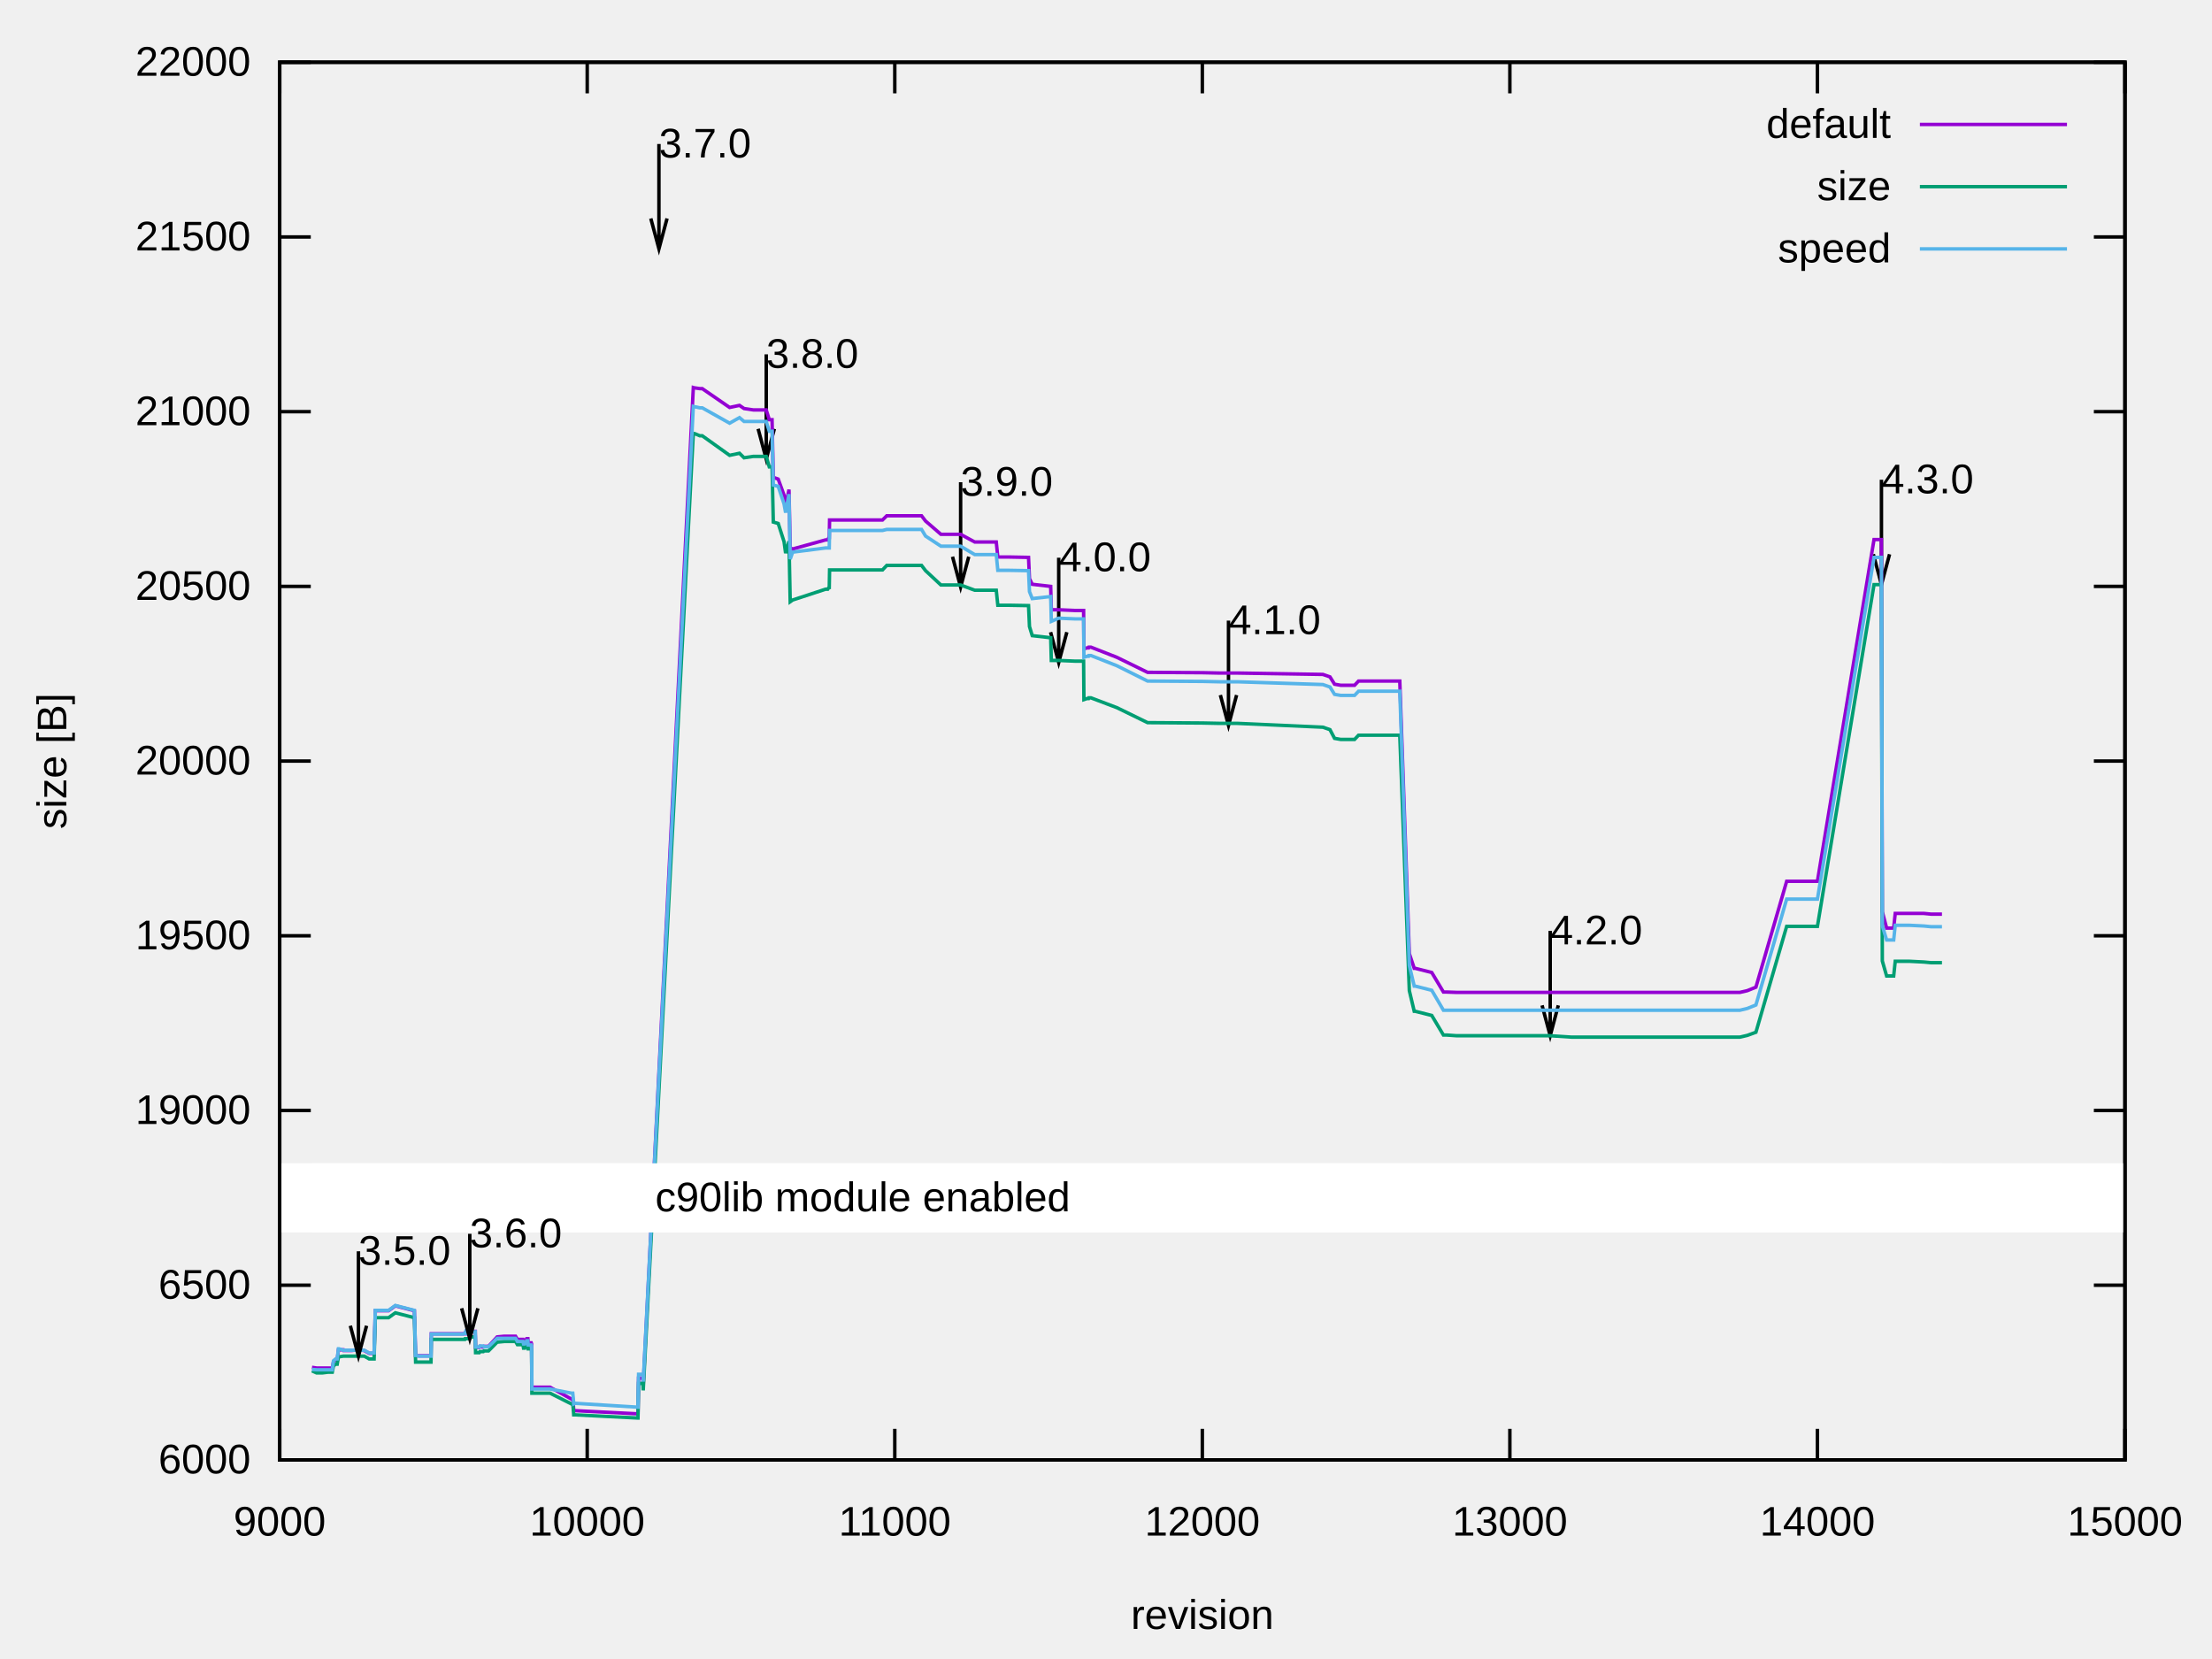
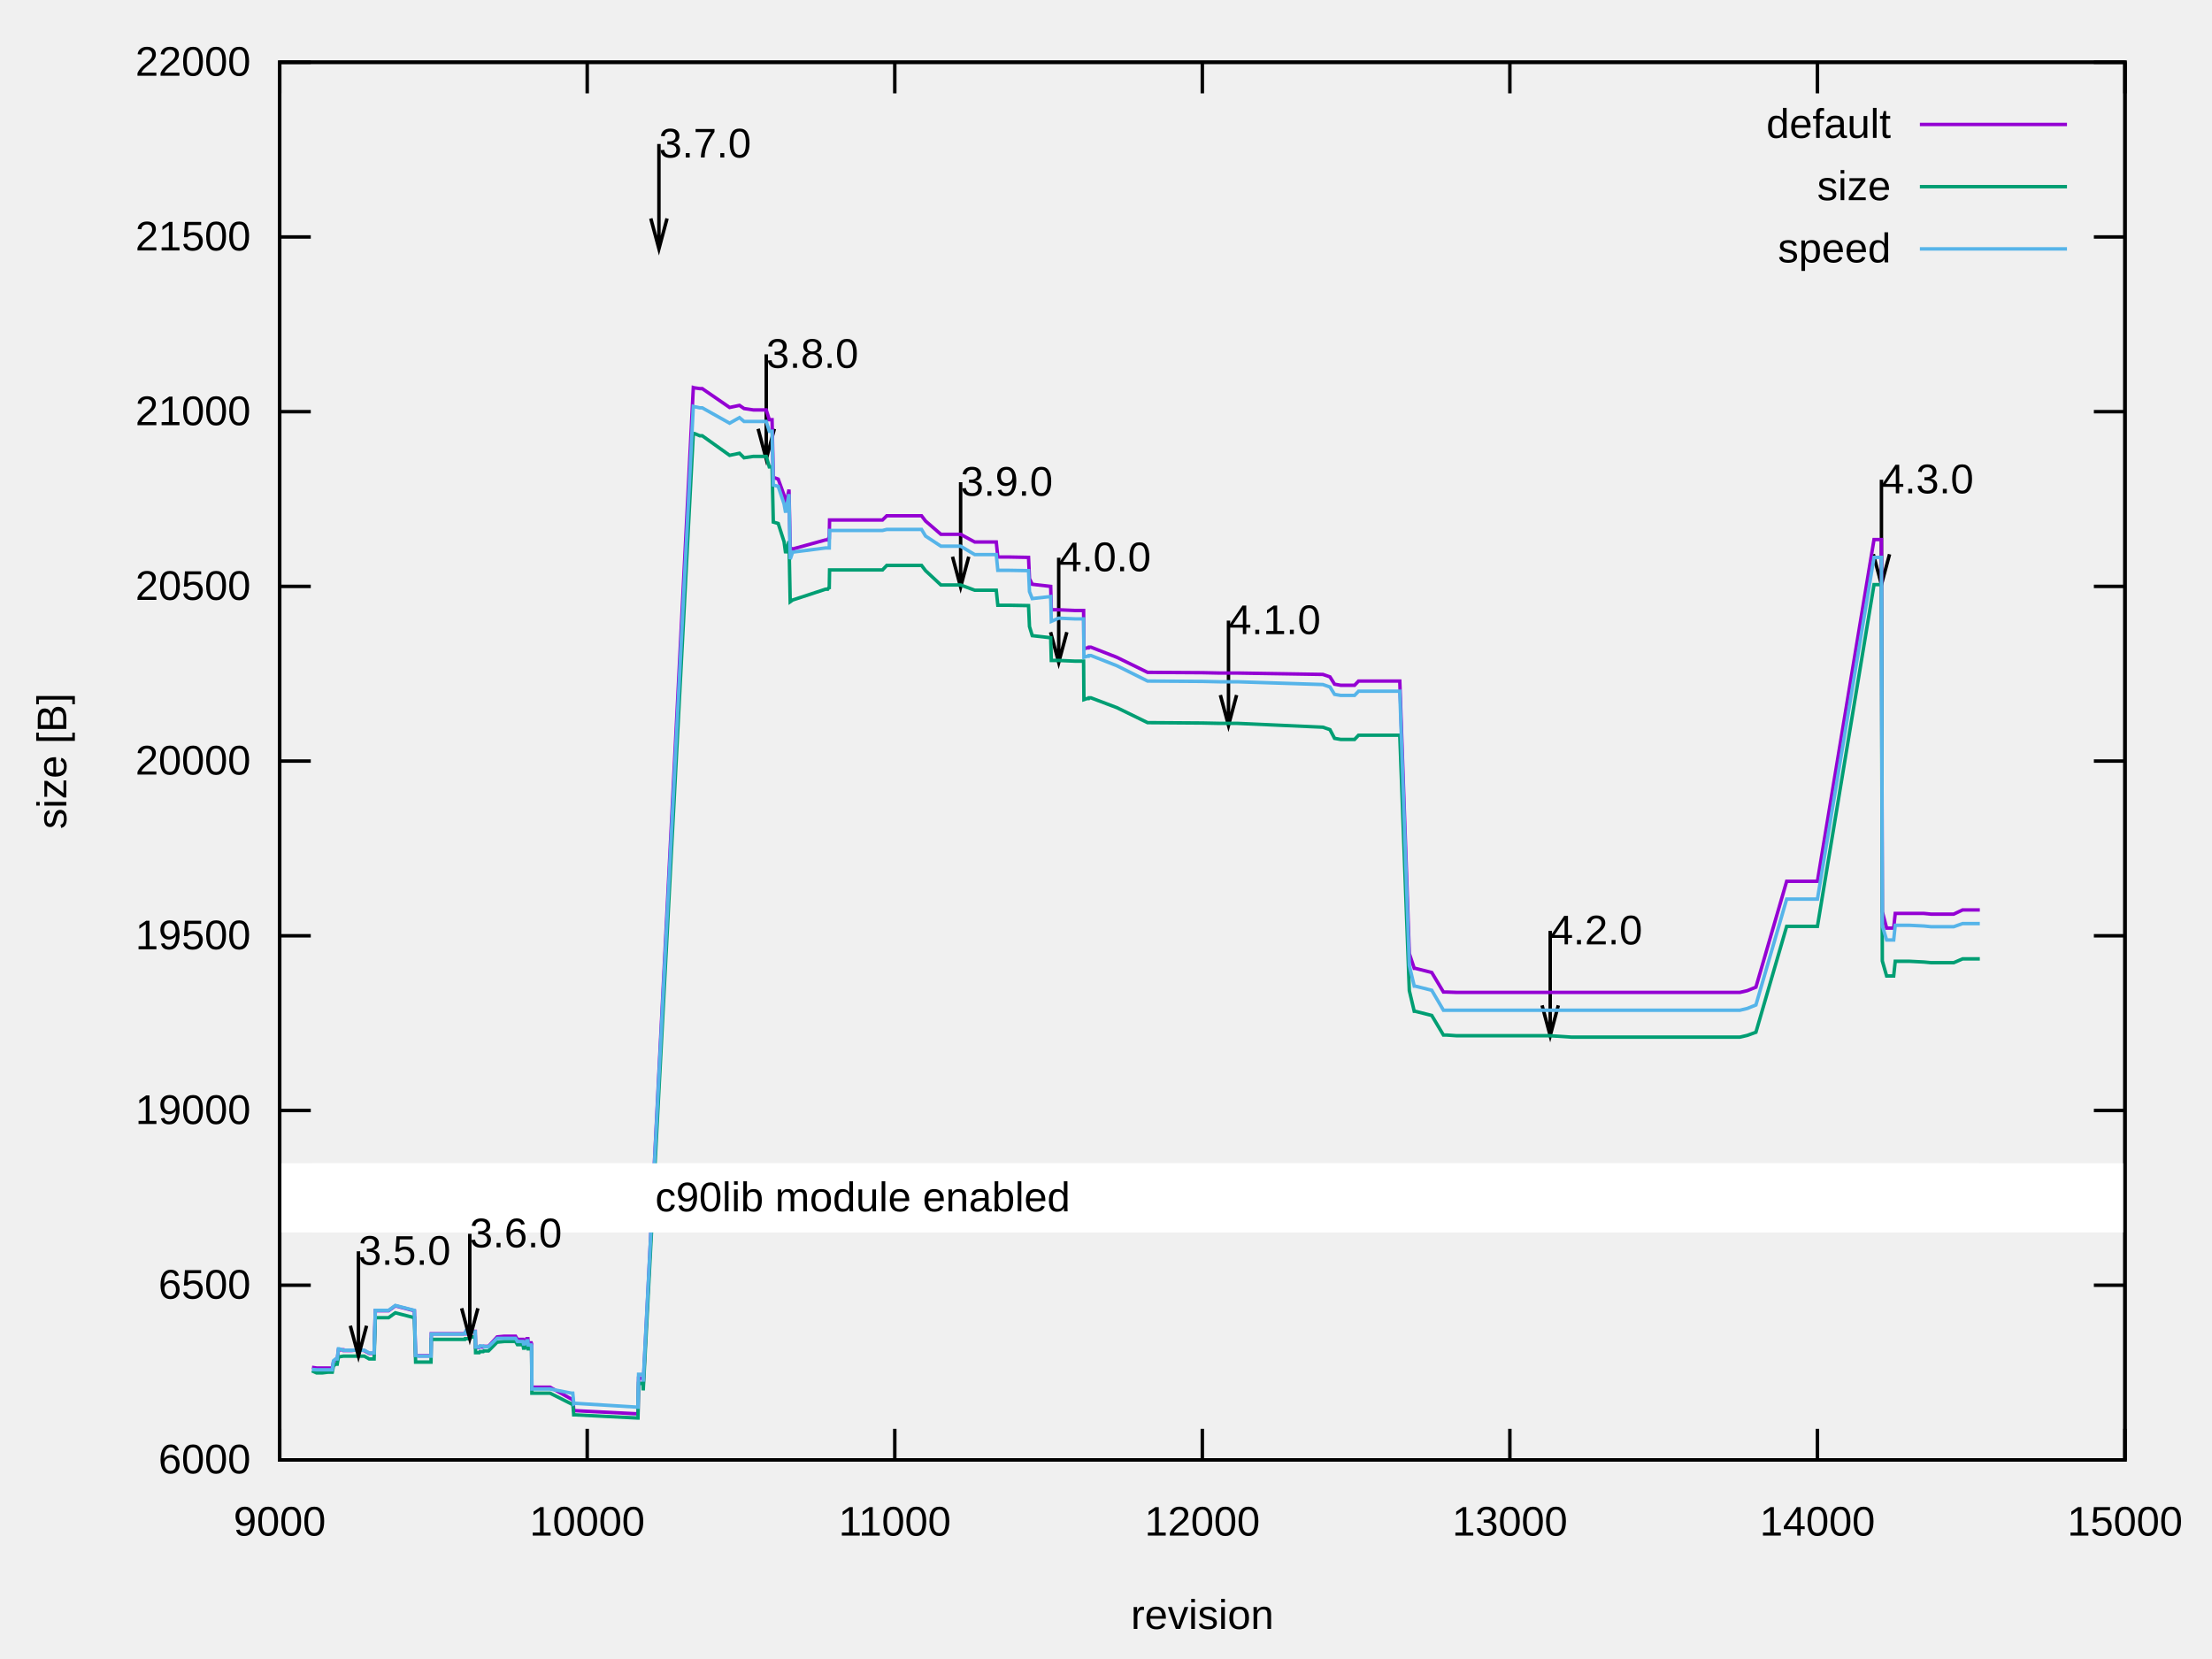
<svg xmlns="http://www.w3.org/2000/svg" xmlns:xlink="http://www.w3.org/1999/xlink" width="640" height="480" viewBox="0 0 640 480">
  <g id="gnuplot_canvas">
    <rect x="0" y="0" width="640" height="480" fill="none" />
    <defs>
      <circle id="gpDot" r="0.5" stroke-width="0.5" stroke="currentColor" />
      <path id="gpPt0" stroke-width="0.222" stroke="currentColor" d="M-1,0 h2 M0,-1 v2" />
      <path id="gpPt1" stroke-width="0.222" stroke="currentColor" d="M-1,-1 L1,1 M1,-1 L-1,1" />
      <path id="gpPt2" stroke-width="0.222" stroke="currentColor" d="M-1,0 L1,0 M0,-1 L0,1 M-1,-1 L1,1 M-1,1 L1,-1" />
      <rect id="gpPt3" stroke-width="0.222" stroke="currentColor" x="-1" y="-1" width="2" height="2" />
      <rect id="gpPt4" stroke-width="0.222" stroke="currentColor" fill="currentColor" x="-1" y="-1" width="2" height="2" />
      <circle id="gpPt5" stroke-width="0.222" stroke="currentColor" cx="0" cy="0" r="1" />
      <use xlink:href="#gpPt5" id="gpPt6" fill="currentColor" stroke="none" />
      <path id="gpPt7" stroke-width="0.222" stroke="currentColor" d="M0,-1.33 L-1.33,0.67 L1.33,0.67 z" />
      <use xlink:href="#gpPt7" id="gpPt8" fill="currentColor" stroke="none" />
      <use xlink:href="#gpPt7" id="gpPt9" stroke="currentColor" transform="rotate(180)" />
      <use xlink:href="#gpPt9" id="gpPt10" fill="currentColor" stroke="none" />
      <use xlink:href="#gpPt3" id="gpPt11" stroke="currentColor" transform="rotate(45)" />
      <use xlink:href="#gpPt11" id="gpPt12" fill="currentColor" stroke="none" />
      <path id="gpPt13" stroke-width="0.222" stroke="currentColor" d="M0,1.330 L1.265,0.411 L0.782,-1.067 L-0.782,-1.076 L-1.265,0.411 z" />
      <use xlink:href="#gpPt13" id="gpPt14" fill="currentColor" stroke="none" />
      <filter id="textbox" filterUnits="objectBoundingBox" x="0" y="0" height="1" width="1">
        <feFlood flood-color="white" flood-opacity="1" result="bgnd" />
        <feComposite in="SourceGraphic" in2="bgnd" operator="atop" />
      </filter>
      <filter id="greybox" filterUnits="objectBoundingBox" x="0" y="0" height="1" width="1">
        <feFlood flood-color="lightgrey" flood-opacity="1" result="grey" />
        <feComposite in="SourceGraphic" in2="grey" operator="atop" />
      </filter>
    </defs>
    <g fill="none" color="white" stroke="currentColor" stroke-width="1.00" stroke-linecap="butt" stroke-linejoin="miter">
</g>
    <g fill="none" color="black" stroke="currentColor" stroke-width="1.00" stroke-linecap="butt" stroke-linejoin="miter">
      <path stroke="black" d="M80.92,422.40 L89.92,422.40 M614.82,422.40 L605.82,422.40  " />
      <g transform="translate(72.53,426.30)" stroke="none" fill="black" font-family="Arial" font-size="12.00" text-anchor="end">
        <text>
          <tspan font-family="Arial">6000</tspan>
        </text>
      </g>
    </g>
    <g fill="none" color="black" stroke="currentColor" stroke-width="1.00" stroke-linecap="butt" stroke-linejoin="miter">
      <path stroke="black" d="M80.92,371.85 L89.92,371.85 M614.82,371.85 L605.82,371.85  " />
      <g transform="translate(72.53,375.75)" stroke="none" fill="black" font-family="Arial" font-size="12.00" text-anchor="end">
        <text>
          <tspan font-family="Arial">6500</tspan>
        </text>
      </g>
    </g>
    <g fill="none" color="black" stroke="currentColor" stroke-width="1.00" stroke-linecap="butt" stroke-linejoin="miter">
      <path stroke="black" d="M80.92,321.30 L89.92,321.30 M614.82,321.30 L605.82,321.30  " />
      <g transform="translate(72.53,325.20)" stroke="none" fill="black" font-family="Arial" font-size="12.00" text-anchor="end">
        <text>
          <tspan font-family="Arial">19000</tspan>
        </text>
      </g>
    </g>
    <g fill="none" color="black" stroke="currentColor" stroke-width="1.00" stroke-linecap="butt" stroke-linejoin="miter">
      <path stroke="black" d="M80.92,270.75 L89.92,270.75 M614.82,270.75 L605.82,270.75  " />
      <g transform="translate(72.53,274.65)" stroke="none" fill="black" font-family="Arial" font-size="12.00" text-anchor="end">
        <text>
          <tspan font-family="Arial">19500</tspan>
        </text>
      </g>
    </g>
    <g fill="none" color="black" stroke="currentColor" stroke-width="1.00" stroke-linecap="butt" stroke-linejoin="miter">
      <path stroke="black" d="M80.92,220.20 L89.92,220.20 M614.82,220.20 L605.82,220.20  " />
      <g transform="translate(72.53,224.10)" stroke="none" fill="black" font-family="Arial" font-size="12.00" text-anchor="end">
        <text>
          <tspan font-family="Arial">20000</tspan>
        </text>
      </g>
    </g>
    <g fill="none" color="black" stroke="currentColor" stroke-width="1.00" stroke-linecap="butt" stroke-linejoin="miter">
      <path stroke="black" d="M80.92,169.66 L89.92,169.66 M614.82,169.66 L605.82,169.66  " />
      <g transform="translate(72.53,173.56)" stroke="none" fill="black" font-family="Arial" font-size="12.00" text-anchor="end">
        <text>
          <tspan font-family="Arial">20500</tspan>
        </text>
      </g>
    </g>
    <g fill="none" color="black" stroke="currentColor" stroke-width="1.00" stroke-linecap="butt" stroke-linejoin="miter">
      <path stroke="black" d="M80.92,119.11 L89.92,119.11 M614.82,119.11 L605.82,119.11  " />
      <g transform="translate(72.53,123.01)" stroke="none" fill="black" font-family="Arial" font-size="12.00" text-anchor="end">
        <text>
          <tspan font-family="Arial">21000</tspan>
        </text>
      </g>
    </g>
    <g fill="none" color="black" stroke="currentColor" stroke-width="1.00" stroke-linecap="butt" stroke-linejoin="miter">
      <path stroke="black" d="M80.92,68.56 L89.92,68.56 M614.82,68.56 L605.82,68.56  " />
      <g transform="translate(72.53,72.46)" stroke="none" fill="black" font-family="Arial" font-size="12.00" text-anchor="end">
        <text>
          <tspan font-family="Arial">21500</tspan>
        </text>
      </g>
    </g>
    <g fill="none" color="black" stroke="currentColor" stroke-width="1.00" stroke-linecap="butt" stroke-linejoin="miter">
      <path stroke="black" d="M80.92,18.01 L89.92,18.01 M614.82,18.01 L605.82,18.01  " />
      <g transform="translate(72.53,21.91)" stroke="none" fill="black" font-family="Arial" font-size="12.00" text-anchor="end">
        <text>
          <tspan font-family="Arial">22000</tspan>
        </text>
      </g>
    </g>
    <g fill="none" color="black" stroke="currentColor" stroke-width="1.00" stroke-linecap="butt" stroke-linejoin="miter">
      <path stroke="black" d="M80.92,422.40 L80.92,413.40 M80.92,18.01 L80.92,27.01  " />
      <g transform="translate(80.92,444.30)" stroke="none" fill="black" font-family="Arial" font-size="12.00" text-anchor="middle">
        <text>
          <tspan font-family="Arial"> 9000</tspan>
        </text>
      </g>
    </g>
    <g fill="none" color="black" stroke="currentColor" stroke-width="1.00" stroke-linecap="butt" stroke-linejoin="miter">
      <path stroke="black" d="M169.90,422.40 L169.90,413.40 M169.90,18.01 L169.90,27.01  " />
      <g transform="translate(169.90,444.30)" stroke="none" fill="black" font-family="Arial" font-size="12.00" text-anchor="middle">
        <text>
          <tspan font-family="Arial"> 10000</tspan>
        </text>
      </g>
    </g>
    <g fill="none" color="black" stroke="currentColor" stroke-width="1.00" stroke-linecap="butt" stroke-linejoin="miter">
      <path stroke="black" d="M258.89,422.40 L258.89,413.40 M258.89,18.01 L258.89,27.01  " />
      <g transform="translate(258.89,444.30)" stroke="none" fill="black" font-family="Arial" font-size="12.00" text-anchor="middle">
        <text>
          <tspan font-family="Arial"> 11000</tspan>
        </text>
      </g>
    </g>
    <g fill="none" color="black" stroke="currentColor" stroke-width="1.00" stroke-linecap="butt" stroke-linejoin="miter">
      <path stroke="black" d="M347.87,422.40 L347.87,413.40 M347.87,18.01 L347.87,27.01  " />
      <g transform="translate(347.87,444.30)" stroke="none" fill="black" font-family="Arial" font-size="12.00" text-anchor="middle">
        <text>
          <tspan font-family="Arial"> 12000</tspan>
        </text>
      </g>
    </g>
    <g fill="none" color="black" stroke="currentColor" stroke-width="1.00" stroke-linecap="butt" stroke-linejoin="miter">
      <path stroke="black" d="M436.85,422.40 L436.85,413.40 M436.85,18.01 L436.85,27.01  " />
      <g transform="translate(436.85,444.30)" stroke="none" fill="black" font-family="Arial" font-size="12.00" text-anchor="middle">
        <text>
          <tspan font-family="Arial"> 13000</tspan>
        </text>
      </g>
    </g>
    <g fill="none" color="black" stroke="currentColor" stroke-width="1.00" stroke-linecap="butt" stroke-linejoin="miter">
      <path stroke="black" d="M525.84,422.40 L525.84,413.40 M525.84,18.01 L525.84,27.01  " />
      <g transform="translate(525.84,444.30)" stroke="none" fill="black" font-family="Arial" font-size="12.00" text-anchor="middle">
        <text>
          <tspan font-family="Arial"> 14000</tspan>
        </text>
      </g>
    </g>
    <g fill="none" color="black" stroke="currentColor" stroke-width="1.00" stroke-linecap="butt" stroke-linejoin="miter">
      <path stroke="black" d="M614.82,422.40 L614.82,413.40 M614.82,18.01 L614.82,27.01  " />
      <g transform="translate(614.82,444.30)" stroke="none" fill="black" font-family="Arial" font-size="12.00" text-anchor="middle">
        <text>
          <tspan font-family="Arial"> 15000</tspan>
        </text>
      </g>
    </g>
    <g fill="none" color="black" stroke="currentColor" stroke-width="1.00" stroke-linecap="butt" stroke-linejoin="miter">
</g>
    <g fill="none" color="black" stroke="currentColor" stroke-width="1.00" stroke-linecap="butt" stroke-linejoin="miter">
      <path stroke="black" d="M80.92,18.01 L80.92,422.40 L614.82,422.40 L614.82,18.01 L80.92,18.01 Z  " />
      <g transform="translate(190.64,45.57)" stroke="none" fill="black" font-family="Arial" font-size="12.00" text-anchor="start">
        <text>
          <tspan font-family="Arial">3.7.0</tspan>
        </text>
      </g>
      <g transform="translate(221.69,106.43)" stroke="none" fill="black" font-family="Arial" font-size="12.00" text-anchor="start">
        <text>
          <tspan font-family="Arial">3.8.0</tspan>
        </text>
      </g>
      <g transform="translate(277.93,143.43)" stroke="none" fill="black" font-family="Arial" font-size="12.00" text-anchor="start">
        <text>
          <tspan font-family="Arial">3.9.0</tspan>
        </text>
      </g>
      <g transform="translate(306.31,165.27)" stroke="none" fill="black" font-family="Arial" font-size="12.00" text-anchor="start">
        <text>
          <tspan font-family="Arial">4.0.0</tspan>
        </text>
      </g>
      <g transform="translate(355.43,183.46)" stroke="none" fill="black" font-family="Arial" font-size="12.00" text-anchor="start">
        <text>
          <tspan font-family="Arial">4.1.0</tspan>
        </text>
      </g>
      <g transform="translate(448.51,273.24)" stroke="none" fill="black" font-family="Arial" font-size="12.00" text-anchor="start">
        <text>
          <tspan font-family="Arial">4.2.0</tspan>
        </text>
      </g>
      <g transform="translate(544.35,142.72)" stroke="none" fill="black" font-family="Arial" font-size="12.00" text-anchor="start">
        <text>
          <tspan font-family="Arial">4.3.0</tspan>
        </text>
      </g>
    </g>
    <g fill="none" color="black" stroke="black" stroke-width="20.00" stroke-linecap="butt" stroke-linejoin="miter">
</g>
    <g fill="none" color="black" stroke="currentColor" stroke-width="20.00" stroke-linecap="butt" stroke-linejoin="miter">
      <path stroke="white" d="M80.93,346.57 L614.83,346.57  " />
    </g>
    <g fill="none" color="black" stroke="white" stroke-width="1.00" stroke-linecap="butt" stroke-linejoin="miter">
      <path stroke="black" d="M188.30,63.21 L190.65,71.99 L193.00,63.21 M190.65,41.66 L190.65,71.99 M219.35,124.07 L221.70,132.85 L224.05,124.07   M221.70,102.52 L221.70,132.85 M275.59,161.07 L277.94,169.85 L280.29,161.07 M277.94,139.52 L277.94,169.85 M303.97,182.91   L306.32,191.69 L308.67,182.91 M306.32,161.36 L306.32,191.69 M353.09,201.10 L355.44,209.88 L357.79,201.10 M355.44,179.55   L355.44,209.88 M446.17,290.88 L448.52,299.66 L450.87,290.88 M448.52,269.33 L448.52,299.66 M542.01,160.36 L544.36,169.14   L546.71,160.36 M544.36,138.81 L544.36,169.14  " />
    </g>
    <g fill="none" color="black" stroke="currentColor" stroke-width="1.00" stroke-linecap="butt" stroke-linejoin="miter">
      <g transform="translate(19.18,220.21) rotate(270)" stroke="none" fill="black" font-family="Arial" font-size="12.00" text-anchor="middle">
        <text>
          <tspan font-family="Arial">size [B]</tspan>
        </text>
      </g>
    </g>
    <g fill="none" color="black" stroke="currentColor" stroke-width="1.00" stroke-linecap="butt" stroke-linejoin="miter">
      <g transform="translate(347.87,471.30)" stroke="none" fill="black" font-family="Arial" font-size="12.00" text-anchor="middle">
        <text>
          <tspan font-family="Arial">revision</tspan>
        </text>
      </g>
    </g>
    <g fill="none" color="black" stroke="currentColor" stroke-width="1.00" stroke-linecap="butt" stroke-linejoin="miter">
</g>
    <g id="gnuplot_plot_1">
      <g fill="none" color="black" stroke="currentColor" stroke-width="1.00" stroke-linecap="butt" stroke-linejoin="miter">
        <g transform="translate(547.09,39.91)" stroke="none" fill="black" font-family="Arial" font-size="12.00" text-anchor="end">
          <text>
            <tspan font-family="Arial">default</tspan>
          </text>
        </g>
      </g>
      <g fill="none" color="black" stroke="currentColor" stroke-width="1.00" stroke-linecap="butt" stroke-linejoin="miter">
-         <path stroke="rgb(148,   0, 211)" d="M555.48,36.01 L598.04,36.01 M90.26,395.61 L91.60,395.81 L91.95,395.81 L92.22,395.81 L93.20,395.81 L94.89,395.81   L96.14,395.81 L96.49,393.99 L97.11,393.49 L97.56,393.49 L97.92,390.55 L98.09,390.55 L99.34,390.55 L99.43,390.76   L100.32,390.76 L101.65,390.76 L103.70,390.55 L105.39,390.76 L106.81,391.57 L108.24,391.57 L108.59,379.23 L109.31,379.23   L112.42,379.23 L114.38,377.82 L119.89,379.23 L120.25,392.27 L120.52,392.27 L121.14,392.27 L121.94,392.27 L123.45,392.27   L124.25,392.27 L124.70,392.27 L124.79,385.90 L125.23,385.90 L127.28,385.90 L128.97,385.90 L129.86,385.90 L131.46,385.90   L132.62,385.90 L133.33,385.90 L133.95,385.90 L134.40,385.90 L134.49,385.90 L134.58,385.70 L134.67,385.90 L135.91,385.90   L136.45,385.40 L137.16,385.20 L137.42,385.20 L137.51,385.20 L137.60,389.85 L137.69,389.85 L137.87,389.85 L138.31,389.85   L138.40,389.85 L138.67,389.85 L138.85,389.54 L139.03,389.54 L139.12,389.54 L139.56,389.75 L139.83,389.75 L140.00,389.54   L140.09,389.54 L140.18,389.54 L141.34,389.54 L143.83,386.81 L145.88,386.61 L146.77,386.61 L147.39,386.61 L147.75,386.61   L148.64,386.61 L148.90,386.61 L148.99,386.61 L149.08,386.61 L149.17,386.61 L149.70,387.52 L150.68,387.52 L151.22,387.52   L151.31,387.52 L151.48,388.33 L151.84,388.33 L152.37,387.32 L152.73,387.32 L152.82,388.53 L153.44,388.53 L153.71,388.53   L153.80,388.84 L153.89,401.37 L154.78,401.37 L154.95,401.37 L155.31,401.37 L159.14,401.37 L165.37,404.81 L165.72,404.81   L165.90,406.63 L165.99,407.94 L166.43,408.15 L184.41,409.06 L184.59,409.06 L184.76,398.74 L185.39,398.74 L186.01,398.74   L186.10,400.87 L200.60,112.13 L200.96,112.23 L201.05,112.23 L202.47,112.44 L202.56,112.44 L203.18,112.44 L211.10,117.89   L213.95,117.29 L215.28,118.20 L217.95,118.60 L219.56,118.60 L221.69,118.60 L222.58,121.43 L223.38,121.43 L223.74,138.11   L225.16,138.62 L226.85,143.27 L227.30,146.30 L228.28,141.65 L228.63,158.54 L229.34,158.84 L238.87,156.21 L239.49,156.21   L239.84,155.50 L239.93,155.50 L240.02,150.45 L240.20,150.45 L241.09,150.45 L249.99,150.45 L255.33,150.45 L256.57,149.23   L266.63,149.23 L267.79,150.75 L272.23,154.59 L277.93,154.59 L282.02,156.82 L288.25,156.82 L288.70,161.16 L291.90,161.16   L297.59,161.27 L297.86,167.43 L298.66,169.05 L304.00,169.66 L304.18,176.43 L306.31,176.43 L311.03,176.63 L313.52,176.63   L313.61,187.75 L314.50,187.45 L314.95,187.45 L315.04,187.25 L315.57,187.25 L315.66,187.25 L323.13,190.18 L332.03,194.53   L347.96,194.63 L352.85,194.73 L355.43,194.73 L356.59,194.73 L356.77,194.73 L356.95,194.73 L357.30,194.73 L357.57,194.73   L358.01,194.73 L382.75,195.13 L384.80,195.84 L386.13,197.96 L387.91,198.27 L389.16,198.27 L391.29,198.27 L391.92,198.27   L393.07,197.05 L405.00,197.05 L407.76,275.91 L409.18,280.16 L409.45,280.16 L414.25,281.37 L417.63,287.03 L418.61,287.03   L421.46,287.13 L424.57,287.13 L425.73,287.13 L427.15,287.13 L427.96,287.13 L434.09,287.13 L448.51,287.13 L454.65,287.13   L463.55,287.13 L480.90,287.13 L498.16,287.13 L499.05,287.13 L499.94,287.13 L503.41,287.13 L505.55,286.63 L508.04,285.62   L516.94,254.98 L525.84,254.98 L542.21,156.11 L544.35,156.11 L544.61,263.78 L545.86,268.53 L546.75,268.53 L547.01,268.53   L547.73,268.53 L547.90,268.53 L548.35,264.28 L552.53,264.28 L556.62,264.28 L558.76,264.49 L561.25,264.49 L561.87,264.49    " />
+         <path stroke="rgb(148,   0, 211)" d="M555.48,36.01 L598.04,36.01 M90.26,395.61 L91.60,395.81 L91.95,395.81 L92.22,395.81 L93.20,395.81 L94.89,395.81   L96.14,395.81 L96.49,393.99 L97.11,393.49 L97.56,393.49 L97.92,390.55 L98.09,390.55 L99.34,390.55 L99.43,390.76   L100.32,390.76 L101.65,390.76 L103.70,390.55 L105.39,390.76 L106.81,391.57 L108.24,391.57 L108.59,379.23 L109.31,379.23   L112.42,379.23 L114.38,377.82 L119.89,379.23 L120.25,392.27 L120.52,392.27 L121.14,392.27 L121.94,392.27 L123.45,392.27   L124.25,392.27 L124.70,392.27 L124.79,385.90 L125.23,385.90 L127.28,385.90 L128.97,385.90 L129.86,385.90 L131.46,385.90   L132.62,385.90 L133.33,385.90 L133.95,385.90 L134.40,385.90 L134.49,385.90 L134.58,385.70 L134.67,385.90 L135.91,385.90   L136.45,385.40 L137.16,385.20 L137.42,385.20 L137.51,385.20 L137.60,389.85 L137.69,389.85 L137.87,389.85 L138.31,389.85   L138.40,389.85 L138.67,389.85 L138.85,389.54 L139.03,389.54 L139.12,389.54 L139.56,389.75 L139.83,389.75 L140.00,389.54   L140.09,389.54 L140.18,389.54 L141.34,389.54 L143.83,386.81 L145.88,386.61 L146.77,386.61 L147.39,386.61 L147.75,386.61   L148.64,386.61 L148.90,386.61 L148.99,386.61 L149.08,386.61 L149.17,386.61 L149.70,387.52 L150.68,387.52 L151.22,387.52   L151.31,387.52 L151.48,388.33 L151.84,388.33 L152.37,387.32 L152.73,387.32 L152.82,388.53 L153.44,388.53 L153.71,388.53   L153.80,388.84 L153.89,401.37 L154.78,401.37 L154.95,401.37 L155.31,401.37 L159.14,401.37 L165.37,404.81 L165.72,404.81   L165.90,406.63 L165.99,407.94 L166.43,408.15 L184.41,409.06 L184.59,409.06 L184.76,398.74 L185.39,398.74 L186.01,398.74   L186.10,400.87 L200.60,112.13 L200.96,112.23 L201.05,112.23 L202.47,112.44 L202.56,112.44 L203.18,112.44 L211.10,117.89   L213.95,117.29 L215.28,118.20 L217.95,118.60 L219.56,118.60 L221.69,118.60 L222.58,121.43 L223.38,121.43 L223.74,138.11   L225.16,138.62 L226.85,143.27 L227.30,146.30 L228.28,141.65 L228.63,158.54 L229.34,158.84 L238.87,156.21 L239.49,156.21   L239.84,155.50 L239.93,155.50 L240.02,150.45 L240.20,150.45 L241.09,150.45 L249.99,150.45 L255.33,150.45 L256.57,149.23   L266.63,149.23 L267.79,150.75 L272.23,154.59 L277.93,154.59 L282.02,156.82 L288.25,156.82 L288.70,161.16 L291.90,161.16   L297.59,161.27 L297.86,167.43 L298.66,169.05 L304.00,169.66 L304.18,176.43 L306.31,176.43 L311.03,176.63 L313.52,176.63   L313.61,187.75 L314.50,187.45 L314.95,187.45 L315.04,187.25 L315.57,187.25 L315.66,187.25 L323.13,190.18 L332.03,194.53   L347.96,194.63 L352.85,194.73 L355.43,194.73 L356.59,194.73 L356.77,194.73 L356.95,194.73 L357.30,194.73 L357.57,194.73   L358.01,194.73 L382.75,195.13 L384.80,195.84 L386.13,197.96 L387.91,198.27 L389.16,198.27 L391.29,198.27 L391.92,198.27   L393.07,197.05 L405.00,197.05 L407.76,275.91 L409.18,280.16 L409.45,280.16 L414.25,281.37 L417.63,287.03 L418.61,287.03   L421.46,287.13 L424.57,287.13 L425.73,287.13 L427.15,287.13 L427.96,287.13 L434.09,287.13 L448.51,287.13 L454.65,287.13   L463.55,287.13 L480.90,287.13 L498.16,287.13 L499.05,287.13 L499.94,287.13 L503.41,287.13 L505.55,286.63 L508.04,285.62   L516.94,254.98 L525.84,254.98 L542.21,156.11 L544.35,156.11 L544.61,263.78 L545.86,268.53 L546.75,268.53 L547.01,268.53   L547.73,268.53 L547.90,268.53 L548.35,264.28 L552.53,264.28 L556.62,264.28 L558.76,264.49 L561.25,264.49 L561.87,264.49   L565.26,264.49 L567.84,263.27 L571.22,263.27 L572.82,263.27  " />
      </g>
    </g>
    <g id="gnuplot_plot_2">
      <g fill="none" color="black" stroke="currentColor" stroke-width="1.00" stroke-linecap="butt" stroke-linejoin="miter">
        <g transform="translate(547.09,57.91)" stroke="none" fill="black" font-family="Arial" font-size="12.00" text-anchor="end">
          <text>
            <tspan font-family="Arial">size</tspan>
          </text>
        </g>
      </g>
      <g fill="none" color="black" stroke="currentColor" stroke-width="1.00" stroke-linecap="butt" stroke-linejoin="miter">
-         <path stroke="rgb(  0, 158, 115)" d="M555.48,54.01 L598.04,54.01 M90.26,396.62 L91.60,397.23 L91.95,397.23 L92.22,397.23 L93.20,397.23 L94.89,397.02   L96.14,397.02 L96.49,395.20 L97.11,394.70 L97.56,394.70 L97.92,392.58 L98.09,392.58 L99.34,392.37 L99.43,392.37   L100.32,392.37 L101.65,392.37 L103.70,392.37 L105.39,392.37 L106.81,393.18 L108.24,393.18 L108.59,381.25 L109.31,381.25   L112.42,381.25 L114.38,379.84 L119.89,381.25 L120.25,394.09 L120.52,394.09 L121.14,394.09 L121.94,394.09 L123.45,394.09   L124.25,394.09 L124.70,394.09 L124.79,387.52 L125.23,387.52 L127.28,387.52 L128.97,387.52 L129.86,387.52 L131.46,387.52   L132.62,387.52 L133.33,387.52 L133.95,387.52 L134.40,387.52 L134.49,387.52 L134.58,387.32 L134.67,387.32 L135.91,387.32   L136.45,386.81 L137.16,386.81 L137.42,386.81 L137.51,386.81 L137.60,391.36 L137.69,391.36 L137.87,391.36 L138.31,391.36   L138.40,391.36 L138.67,391.36 L138.85,391.06 L139.03,391.06 L139.12,391.06 L139.56,391.06 L139.83,391.06 L140.00,390.86   L140.09,390.86 L140.18,390.86 L141.34,390.86 L143.83,388.33 L145.88,388.13 L146.77,388.13 L147.39,388.13 L147.75,388.13   L148.64,388.13 L148.90,388.13 L148.99,388.13 L149.08,388.13 L149.17,388.13 L149.70,389.04 L150.68,389.04 L151.22,389.04   L151.31,389.04 L151.48,390.05 L151.84,390.05 L152.37,389.04 L152.73,389.04 L152.82,390.25 L153.44,390.25 L153.71,390.25   L153.80,390.55 L153.89,403.09 L154.78,403.09 L154.95,403.09 L155.31,403.09 L159.14,403.09 L165.37,406.22 L165.72,406.22   L165.90,408.04 L165.99,409.36 L166.43,409.36 L184.41,410.27 L184.59,410.27 L184.76,400.26 L185.39,400.26 L186.01,400.26   L186.10,402.28 L200.60,125.38 L200.96,125.48 L201.05,125.48 L202.47,126.08 L202.56,126.08 L203.18,126.08 L211.10,131.74   L213.95,131.14 L215.28,132.45 L217.95,132.05 L219.56,132.05 L221.69,132.05 L222.58,135.08 L223.38,135.08 L223.74,151.05   L225.16,151.46 L226.85,156.72 L227.30,160.05 L228.28,156.61 L228.63,174.10 L229.34,173.60 L238.87,170.47 L239.49,170.47   L239.84,169.96 L239.93,169.96 L240.02,164.90 L240.20,164.90 L241.09,164.90 L249.99,164.90 L255.33,164.90 L256.57,163.59   L266.63,163.59 L267.79,165.11 L272.23,169.25 L277.93,169.25 L282.02,170.77 L288.25,170.77 L288.70,175.12 L291.90,175.12   L297.59,175.22 L297.86,181.28 L298.66,183.91 L304.00,184.52 L304.18,191.09 L306.31,191.09 L311.03,191.29 L313.52,191.29   L313.61,202.41 L314.50,202.11 L314.95,202.11 L315.04,201.91 L315.57,201.91 L315.66,201.91 L323.13,204.74 L332.03,209.08   L347.96,209.19 L352.85,209.29 L355.43,209.29 L356.59,209.29 L356.77,209.29 L356.95,209.29 L357.30,209.29 L357.57,209.29   L358.01,209.29 L382.75,210.40 L384.80,211.11 L386.13,213.63 L387.91,213.94 L389.16,213.94 L391.29,213.94 L391.92,213.94   L393.07,212.72 L405.00,212.72 L407.76,286.63 L409.18,292.59 L409.45,292.59 L414.25,293.80 L417.63,299.47 L418.61,299.47   L421.46,299.67 L424.57,299.67 L425.73,299.67 L427.15,299.67 L427.96,299.67 L434.09,299.67 L448.51,299.67 L454.65,300.07   L463.55,300.07 L480.90,300.07 L498.16,300.07 L499.05,300.07 L499.94,300.07 L503.41,300.07 L505.55,299.57 L508.04,298.66   L516.94,268.02 L525.84,268.02 L542.21,169.15 L544.35,169.15 L544.61,278.03 L545.86,282.38 L546.75,282.38 L547.01,282.38   L547.73,282.38 L547.90,282.38 L548.35,278.13 L552.53,278.13 L556.62,278.34 L558.76,278.54 L561.25,278.54 L561.87,278.54    " />
+         <path stroke="rgb(  0, 158, 115)" d="M555.48,54.01 L598.04,54.01 M90.26,396.62 L91.60,397.23 L91.95,397.23 L92.22,397.23 L93.20,397.23 L94.89,397.02   L96.14,397.02 L96.49,395.20 L97.11,394.70 L97.56,394.70 L97.92,392.58 L98.09,392.58 L99.34,392.37 L99.43,392.37   L100.32,392.37 L101.65,392.37 L103.70,392.37 L105.39,392.37 L106.81,393.18 L108.24,393.18 L108.59,381.25 L109.31,381.25   L112.42,381.25 L114.38,379.84 L119.89,381.25 L120.25,394.09 L120.52,394.09 L121.14,394.09 L121.94,394.09 L123.45,394.09   L124.25,394.09 L124.70,394.09 L124.79,387.52 L125.23,387.52 L127.28,387.52 L128.97,387.52 L129.86,387.52 L131.46,387.52   L132.62,387.52 L133.33,387.52 L133.95,387.52 L134.40,387.52 L134.49,387.52 L134.58,387.32 L134.67,387.32 L135.91,387.32   L136.45,386.81 L137.16,386.81 L137.42,386.81 L137.51,386.81 L137.60,391.36 L137.69,391.36 L137.87,391.36 L138.31,391.36   L138.40,391.36 L138.67,391.36 L138.85,391.06 L139.03,391.06 L139.12,391.06 L139.56,391.06 L139.83,391.06 L140.00,390.86   L140.09,390.86 L140.18,390.86 L141.34,390.86 L143.83,388.33 L145.88,388.13 L146.77,388.13 L147.39,388.13 L147.75,388.13   L148.64,388.13 L148.90,388.13 L148.99,388.13 L149.08,388.13 L149.17,388.13 L149.70,389.04 L150.68,389.04 L151.22,389.04   L151.31,389.04 L151.48,390.05 L151.84,390.05 L152.37,389.04 L152.73,389.04 L152.82,390.25 L153.44,390.25 L153.71,390.25   L153.80,390.55 L153.89,403.09 L154.78,403.09 L154.95,403.09 L155.31,403.09 L159.14,403.09 L165.37,406.22 L165.72,406.22   L165.90,408.04 L165.99,409.36 L166.43,409.36 L184.41,410.27 L184.59,410.27 L184.76,400.26 L185.39,400.26 L186.01,400.26   L186.10,402.28 L200.60,125.38 L200.96,125.48 L201.05,125.48 L202.47,126.08 L202.56,126.08 L203.18,126.08 L211.10,131.74   L213.95,131.14 L215.28,132.45 L217.95,132.05 L219.56,132.05 L221.69,132.05 L222.58,135.08 L223.38,135.08 L223.74,151.05   L225.16,151.46 L226.85,156.72 L227.30,160.05 L228.28,156.61 L228.63,174.10 L229.34,173.60 L238.87,170.47 L239.49,170.47   L239.84,169.96 L239.93,169.96 L240.02,164.90 L240.20,164.90 L241.09,164.90 L249.99,164.90 L255.33,164.90 L256.57,163.59   L266.63,163.59 L267.79,165.11 L272.23,169.25 L277.93,169.25 L282.02,170.77 L288.25,170.77 L288.70,175.12 L291.90,175.12   L297.59,175.22 L297.86,181.28 L298.66,183.91 L304.00,184.52 L304.18,191.09 L306.31,191.09 L311.03,191.29 L313.52,191.29   L313.61,202.41 L314.50,202.11 L314.95,202.11 L315.04,201.91 L315.57,201.91 L315.66,201.91 L323.13,204.74 L332.03,209.08   L347.96,209.19 L352.85,209.29 L355.43,209.29 L356.59,209.29 L356.77,209.29 L356.95,209.29 L357.30,209.29 L357.57,209.29   L358.01,209.29 L382.75,210.40 L384.80,211.11 L386.13,213.63 L387.91,213.94 L389.16,213.94 L391.29,213.94 L391.92,213.94   L393.07,212.72 L405.00,212.72 L407.76,286.63 L409.18,292.59 L409.45,292.59 L414.25,293.80 L417.63,299.47 L418.61,299.47   L421.46,299.67 L424.57,299.67 L425.73,299.67 L427.15,299.67 L427.96,299.67 L434.09,299.67 L448.51,299.67 L454.65,300.07   L463.55,300.07 L480.90,300.07 L498.16,300.07 L499.05,300.07 L499.94,300.07 L503.41,300.07 L505.55,299.57 L508.04,298.66   L516.94,268.02 L525.84,268.02 L542.21,169.15 L544.35,169.15 L544.61,278.03 L545.86,282.38 L546.75,282.38 L547.01,282.38   L547.73,282.38 L547.90,282.38 L548.35,278.13 L552.53,278.13 L556.62,278.34 L558.76,278.54 L561.25,278.54 L561.87,278.54   L565.26,278.54 L567.84,277.43 L571.22,277.43 L572.82,277.43  " />
      </g>
    </g>
    <g id="gnuplot_plot_3">
      <g fill="none" color="black" stroke="currentColor" stroke-width="1.00" stroke-linecap="butt" stroke-linejoin="miter">
        <g transform="translate(547.09,75.91)" stroke="none" fill="black" font-family="Arial" font-size="12.00" text-anchor="end">
          <text>
            <tspan font-family="Arial">speed</tspan>
          </text>
        </g>
      </g>
      <g fill="none" color="black" stroke="currentColor" stroke-width="1.00" stroke-linecap="butt" stroke-linejoin="miter">
-         <path stroke="rgb( 86, 180, 233)" d="M555.48,72.01 L598.04,72.01 M90.26,396.22 L91.60,396.32 L91.95,396.32 L92.22,396.32 L93.20,396.32 L94.89,396.32   L96.14,396.32 L96.49,393.69 L97.11,393.18 L97.56,393.18 L97.92,390.25 L98.09,390.25 L99.34,390.66 L99.43,390.66   L100.32,390.66 L101.65,390.66 L103.70,390.66 L105.39,390.66 L106.81,391.46 L108.24,391.46 L108.59,379.13 L109.31,379.13   L112.42,379.13 L114.38,377.71 L119.89,379.13 L120.25,392.17 L120.52,392.17 L121.14,392.37 L121.94,392.37 L123.45,392.37   L124.25,392.37 L124.70,392.37 L124.79,386.00 L125.23,386.00 L127.28,386.00 L128.97,386.00 L129.86,386.00 L131.46,386.00   L132.62,386.00 L133.33,386.00 L133.95,386.00 L134.40,385.80 L134.49,385.80 L134.58,385.60 L134.67,385.80 L135.91,385.80   L136.45,385.30 L137.16,385.30 L137.42,385.30 L137.51,385.30 L137.60,389.75 L137.69,389.75 L137.87,389.75 L138.31,389.75   L138.40,389.75 L138.67,389.75 L138.85,389.44 L139.03,389.44 L139.12,389.44 L139.56,389.44 L139.83,389.44 L140.00,389.64   L140.09,389.64 L140.18,389.64 L141.34,389.64 L143.83,387.22 L145.88,387.22 L146.77,387.22 L147.39,387.22 L147.75,387.22   L148.64,387.22 L148.90,387.22 L148.99,387.22 L149.08,387.22 L149.17,387.22 L149.70,388.13 L150.68,388.13 L151.22,388.13   L151.31,388.13 L151.48,388.84 L151.84,388.84 L152.37,387.93 L152.73,387.93 L152.82,389.14 L153.44,389.14 L153.71,389.14   L153.80,389.34 L153.89,401.88 L154.78,401.88 L154.95,401.88 L155.31,401.88 L159.14,401.88 L165.37,403.09 L165.72,403.09   L165.90,404.91 L165.99,406.22 L166.43,406.02 L184.41,407.13 L184.59,407.13 L184.76,397.63 L185.39,397.63 L186.01,397.63   L186.10,399.75 L200.60,117.59 L200.96,117.69 L201.05,117.69 L202.47,118.00 L202.56,118.00 L203.18,118.00 L211.10,122.44   L213.95,120.83 L215.28,121.94 L217.95,121.94 L219.56,121.94 L221.69,121.94 L222.58,124.77 L223.38,124.77 L223.74,140.34   L225.16,140.74 L226.85,145.80 L227.30,148.32 L228.28,142.97 L228.63,161.77 L229.34,159.75 L238.87,158.54 L239.49,158.54   L239.84,158.54 L239.93,158.54 L240.02,153.48 L240.20,153.48 L241.09,153.48 L249.99,153.48 L255.33,153.48 L256.57,153.18   L266.63,153.18 L267.79,155.10 L272.23,158.03 L277.93,158.03 L282.02,160.46 L288.25,160.46 L288.70,165.01 L291.90,165.01   L297.59,165.11 L297.86,171.17 L298.66,173.19 L304.00,172.59 L304.18,179.77 L306.31,178.86 L311.03,179.06 L313.52,179.06   L313.61,190.18 L314.50,189.88 L314.95,189.88 L315.04,189.67 L315.57,189.67 L315.66,189.67 L323.13,192.61 L332.03,197.05   L347.96,197.15 L352.85,197.26 L355.43,197.26 L356.59,197.26 L356.77,197.26 L356.95,197.26 L357.30,197.26 L357.57,197.26   L358.01,197.26 L382.75,198.06 L384.80,198.77 L386.13,200.90 L387.91,201.20 L389.16,201.20 L391.29,201.20 L391.92,201.20   L393.07,199.99 L405.00,199.99 L407.76,279.35 L409.18,285.31 L409.45,285.31 L414.25,286.52 L417.63,292.29 L418.61,292.29   L421.46,292.29 L424.57,292.29 L425.73,292.29 L427.15,292.29 L427.96,292.29 L434.09,292.29 L448.51,292.29 L454.65,292.29   L463.55,292.29 L480.90,292.29 L498.16,292.29 L499.05,292.29 L499.94,292.29 L503.41,292.29 L505.55,291.78 L508.04,290.77   L516.94,260.14 L525.84,260.14 L542.21,161.27 L544.35,161.27 L544.61,267.82 L545.86,271.97 L546.75,271.97 L547.01,271.97   L547.73,271.97 L547.90,271.97 L548.35,267.72 L552.53,267.72 L556.62,267.92 L558.76,268.13 L561.25,268.13 L561.87,268.13    " />
+         <path stroke="rgb( 86, 180, 233)" d="M555.48,72.01 L598.04,72.01 M90.26,396.22 L91.60,396.32 L91.95,396.32 L92.22,396.32 L93.20,396.32 L94.89,396.32   L96.14,396.32 L96.49,393.69 L97.11,393.18 L97.56,393.18 L97.92,390.25 L98.09,390.25 L99.34,390.66 L99.43,390.66   L100.32,390.66 L101.65,390.66 L103.70,390.66 L105.39,390.66 L106.81,391.46 L108.24,391.46 L108.59,379.13 L109.31,379.13   L112.42,379.13 L114.38,377.71 L119.89,379.13 L120.25,392.17 L120.52,392.17 L121.14,392.37 L121.94,392.37 L123.45,392.37   L124.25,392.37 L124.70,392.37 L124.79,386.00 L125.23,386.00 L127.28,386.00 L128.97,386.00 L129.86,386.00 L131.46,386.00   L132.62,386.00 L133.33,386.00 L133.95,386.00 L134.40,385.80 L134.49,385.80 L134.58,385.60 L134.67,385.80 L135.91,385.80   L136.45,385.30 L137.16,385.30 L137.42,385.30 L137.51,385.30 L137.60,389.75 L137.69,389.75 L137.87,389.75 L138.31,389.75   L138.40,389.75 L138.67,389.75 L138.85,389.44 L139.03,389.44 L139.12,389.44 L139.56,389.44 L139.83,389.44 L140.00,389.64   L140.09,389.64 L140.18,389.64 L141.34,389.64 L143.83,387.22 L145.88,387.22 L146.77,387.22 L147.39,387.22 L147.75,387.22   L148.64,387.22 L148.90,387.22 L148.99,387.22 L149.08,387.22 L149.17,387.22 L149.70,388.13 L150.68,388.13 L151.22,388.13   L151.31,388.13 L151.48,388.84 L151.84,388.84 L152.37,387.93 L152.73,387.93 L152.82,389.14 L153.44,389.14 L153.71,389.14   L153.80,389.34 L153.89,401.88 L154.78,401.88 L154.95,401.88 L155.31,401.88 L159.14,401.88 L165.37,403.09 L165.72,403.09   L165.90,404.91 L165.99,406.22 L166.43,406.02 L184.41,407.13 L184.59,407.13 L184.76,397.63 L185.39,397.63 L186.01,397.63   L186.10,399.75 L200.60,117.59 L200.96,117.69 L201.05,117.69 L202.47,118.00 L202.56,118.00 L203.18,118.00 L211.10,122.44   L213.95,120.83 L215.28,121.94 L217.95,121.94 L219.56,121.94 L221.69,121.94 L222.58,124.77 L223.38,124.77 L223.74,140.34   L225.16,140.74 L226.85,145.80 L227.30,148.32 L228.28,142.97 L228.63,161.77 L229.34,159.75 L238.87,158.54 L239.49,158.54   L239.84,158.54 L239.93,158.54 L240.02,153.48 L240.20,153.48 L241.09,153.48 L249.99,153.48 L255.33,153.48 L256.57,153.18   L266.63,153.18 L267.79,155.10 L272.23,158.03 L277.93,158.03 L282.02,160.46 L288.25,160.46 L288.70,165.01 L291.90,165.01   L297.59,165.11 L297.86,171.17 L298.66,173.19 L304.00,172.59 L304.18,179.77 L306.31,178.86 L311.03,179.06 L313.52,179.06   L313.61,190.18 L314.50,189.88 L314.95,189.88 L315.04,189.67 L315.57,189.67 L315.66,189.67 L323.13,192.61 L332.03,197.05   L347.96,197.15 L352.85,197.26 L355.43,197.26 L356.59,197.26 L356.77,197.26 L356.95,197.26 L357.30,197.26 L357.57,197.26   L358.01,197.26 L382.75,198.06 L384.80,198.77 L386.13,200.90 L387.91,201.20 L389.16,201.20 L391.29,201.20 L391.92,201.20   L393.07,199.99 L405.00,199.99 L407.76,279.35 L409.18,285.31 L409.45,285.31 L414.25,286.52 L417.63,292.29 L418.61,292.29   L421.46,292.29 L424.57,292.29 L425.73,292.29 L427.15,292.29 L427.96,292.29 L434.09,292.29 L448.51,292.29 L454.65,292.29   L463.55,292.29 L480.90,292.29 L498.16,292.29 L499.05,292.29 L499.94,292.29 L503.41,292.29 L505.55,291.78 L508.04,290.77   L516.94,260.14 L525.84,260.14 L542.21,161.27 L544.35,161.27 L544.61,267.82 L545.86,271.97 L546.75,271.97 L547.01,271.97   L547.73,271.97 L547.90,271.97 L548.35,267.72 L552.53,267.72 L556.62,267.92 L558.76,268.13 L561.25,268.13 L561.87,268.13   L565.26,268.13 L567.84,267.22 L571.22,267.22 L572.82,267.22  " />
      </g>
    </g>
    <g id="gnuplot_plot_4">
      <g fill="none" color="white" stroke="rgb( 86, 180, 233)" stroke-width="20.00" stroke-linecap="butt" stroke-linejoin="miter">
</g>
      <g fill="none" color="black" stroke="currentColor" stroke-width="20.00" stroke-linecap="butt" stroke-linejoin="miter">
-         <path stroke="rgb(255, 255, 255)" d="M90.26,346.58 L95.03,346.58 L99.79,346.58 L104.55,346.58 L109.32,346.58 L114.08,346.58 L118.85,346.58 L123.61,346.58   L128.37,346.58 L133.14,346.58 L137.90,346.58 L142.66,346.58 L147.43,346.58 L152.19,346.58 L156.96,346.58 L161.72,346.58   L166.48,346.58 L171.25,346.58 L176.01,346.58 L180.77,346.58 L185.54,346.58 L190.30,346.58 L195.07,346.58 L199.83,346.58   L204.59,346.58 L209.36,346.58 L214.12,346.58 L218.88,346.58 L223.65,346.58 L228.41,346.58 L233.18,346.58 L237.94,346.58   L242.70,346.58 L247.47,346.58 L252.23,346.58 L256.99,346.58 L261.76,346.58 L266.52,346.58 L271.29,346.58 L276.05,346.58   L280.81,346.58 L285.58,346.58 L290.34,346.58 L295.10,346.58 L299.87,346.58 L304.63,346.58 L309.40,346.58 L314.16,346.58   L318.92,346.58 L323.69,346.58 L328.45,346.58 L333.21,346.58 L337.98,346.58 L342.74,346.58 L347.51,346.58 L352.27,346.58   L357.03,346.58 L361.80,346.58 L366.56,346.58 L371.32,346.58 L376.09,346.58 L380.85,346.58 L385.62,346.58 L390.38,346.58   L395.14,346.58 L399.91,346.58 L404.67,346.58 L409.43,346.58 L414.20,346.58 L418.96,346.58 L423.73,346.58 L428.49,346.58   L433.25,346.58 L438.02,346.58 L442.78,346.58 L447.54,346.58 L452.31,346.58 L457.07,346.58 L461.84,346.58 L466.60,346.58   L471.36,346.58 L476.13,346.58 L480.89,346.58 L485.65,346.58 L490.42,346.58 L495.18,346.58 L499.95,346.58 L504.71,346.58   L509.47,346.58 L514.24,346.58 L519.00,346.58 L523.76,346.58 L528.53,346.58 L533.29,346.58 L538.06,346.58 L542.82,346.58   L547.58,346.58 L552.35,346.58 L557.11,346.58 L561.87,346.58  " />
+         <path stroke="rgb(255, 255, 255)" d="M90.26,346.58 L95.14,346.58 L100.01,346.58 L104.89,346.58 L109.76,346.58 L114.63,346.58 L119.51,346.58 L124.38,346.58   L129.26,346.58 L134.13,346.58 L139.01,346.58 L143.88,346.58 L148.75,346.58 L153.63,346.58 L158.50,346.58 L163.38,346.58   L168.25,346.58 L173.13,346.58 L178.00,346.58 L182.88,346.58 L187.75,346.58 L192.62,346.58 L197.50,346.58 L202.37,346.58   L207.25,346.58 L212.12,346.58 L217.00,346.58 L221.87,346.58 L226.74,346.58 L231.62,346.58 L236.49,346.58 L241.37,346.58   L246.24,346.58 L251.12,346.58 L255.99,346.58 L260.86,346.58 L265.74,346.58 L270.61,346.58 L275.49,346.58 L280.36,346.58   L285.24,346.58 L290.11,346.58 L294.98,346.58 L299.86,346.58 L304.73,346.58 L309.61,346.58 L314.48,346.58 L319.36,346.58   L324.23,346.58 L329.10,346.58 L333.98,346.58 L338.85,346.58 L343.73,346.58 L348.60,346.58 L353.48,346.58 L358.35,346.58   L363.22,346.58 L368.10,346.58 L372.97,346.58 L377.85,346.58 L382.72,346.58 L387.60,346.58 L392.47,346.58 L397.34,346.58   L402.22,346.58 L407.09,346.58 L411.97,346.58 L416.84,346.58 L421.72,346.58 L426.59,346.58 L431.46,346.58 L436.34,346.58   L441.21,346.58 L446.09,346.58 L450.96,346.58 L455.84,346.58 L460.71,346.58 L465.59,346.58 L470.46,346.58 L475.33,346.58   L480.21,346.58 L485.08,346.58 L489.96,346.58 L494.83,346.58 L499.71,346.58 L504.58,346.58 L509.45,346.58 L514.33,346.58   L519.20,346.58 L524.08,346.58 L528.95,346.58 L533.83,346.58 L538.70,346.58 L543.57,346.58 L548.45,346.58 L553.32,346.58   L558.20,346.58 L563.07,346.58 L567.95,346.58 L572.82,346.58  " />
      </g>
    </g>
    <g fill="none" color="white" stroke="rgb(255, 255, 255)" stroke-width="2.00" stroke-linecap="butt" stroke-linejoin="miter">
</g>
    <g fill="none" color="black" stroke="currentColor" stroke-width="2.00" stroke-linecap="butt" stroke-linejoin="miter">
</g>
    <g fill="none" color="black" stroke="black" stroke-width="1.00" stroke-linecap="butt" stroke-linejoin="miter">
</g>
    <g fill="none" color="black" stroke="currentColor" stroke-width="1.00" stroke-linecap="butt" stroke-linejoin="miter">
      <path stroke="black" d="M80.92,18.01 L80.92,422.40 L614.82,422.40 L614.82,18.01 L80.92,18.01 Z  " />
      <g transform="translate(189.57,350.48)" stroke="none" fill="black" font-family="Arial" font-size="12.00" text-anchor="start">
        <text>
          <tspan font-family="Arial">c90lib module enabled</tspan>
        </text>
      </g>
      <g transform="translate(103.70,365.94)" stroke="none" fill="black" font-family="Arial" font-size="12.00" text-anchor="start">
        <text>
          <tspan font-family="Arial">3.5.0</tspan>
        </text>
      </g>
      <g transform="translate(135.91,360.89)" stroke="none" fill="black" font-family="Arial" font-size="12.00" text-anchor="start">
        <text>
          <tspan font-family="Arial">3.6.0</tspan>
        </text>
      </g>
      <path stroke="black" d="M101.36,383.58 L103.71,392.36 L106.06,383.58 M103.71,362.03 L103.71,392.36 M133.57,378.53 L135.92,387.31 L138.27,378.53   M135.92,356.98 L135.92,387.31  " />
    </g>
    <g fill="none" color="black" stroke="currentColor" stroke-width="1.00" stroke-linecap="butt" stroke-linejoin="miter">
</g>
  </g>
</svg>
